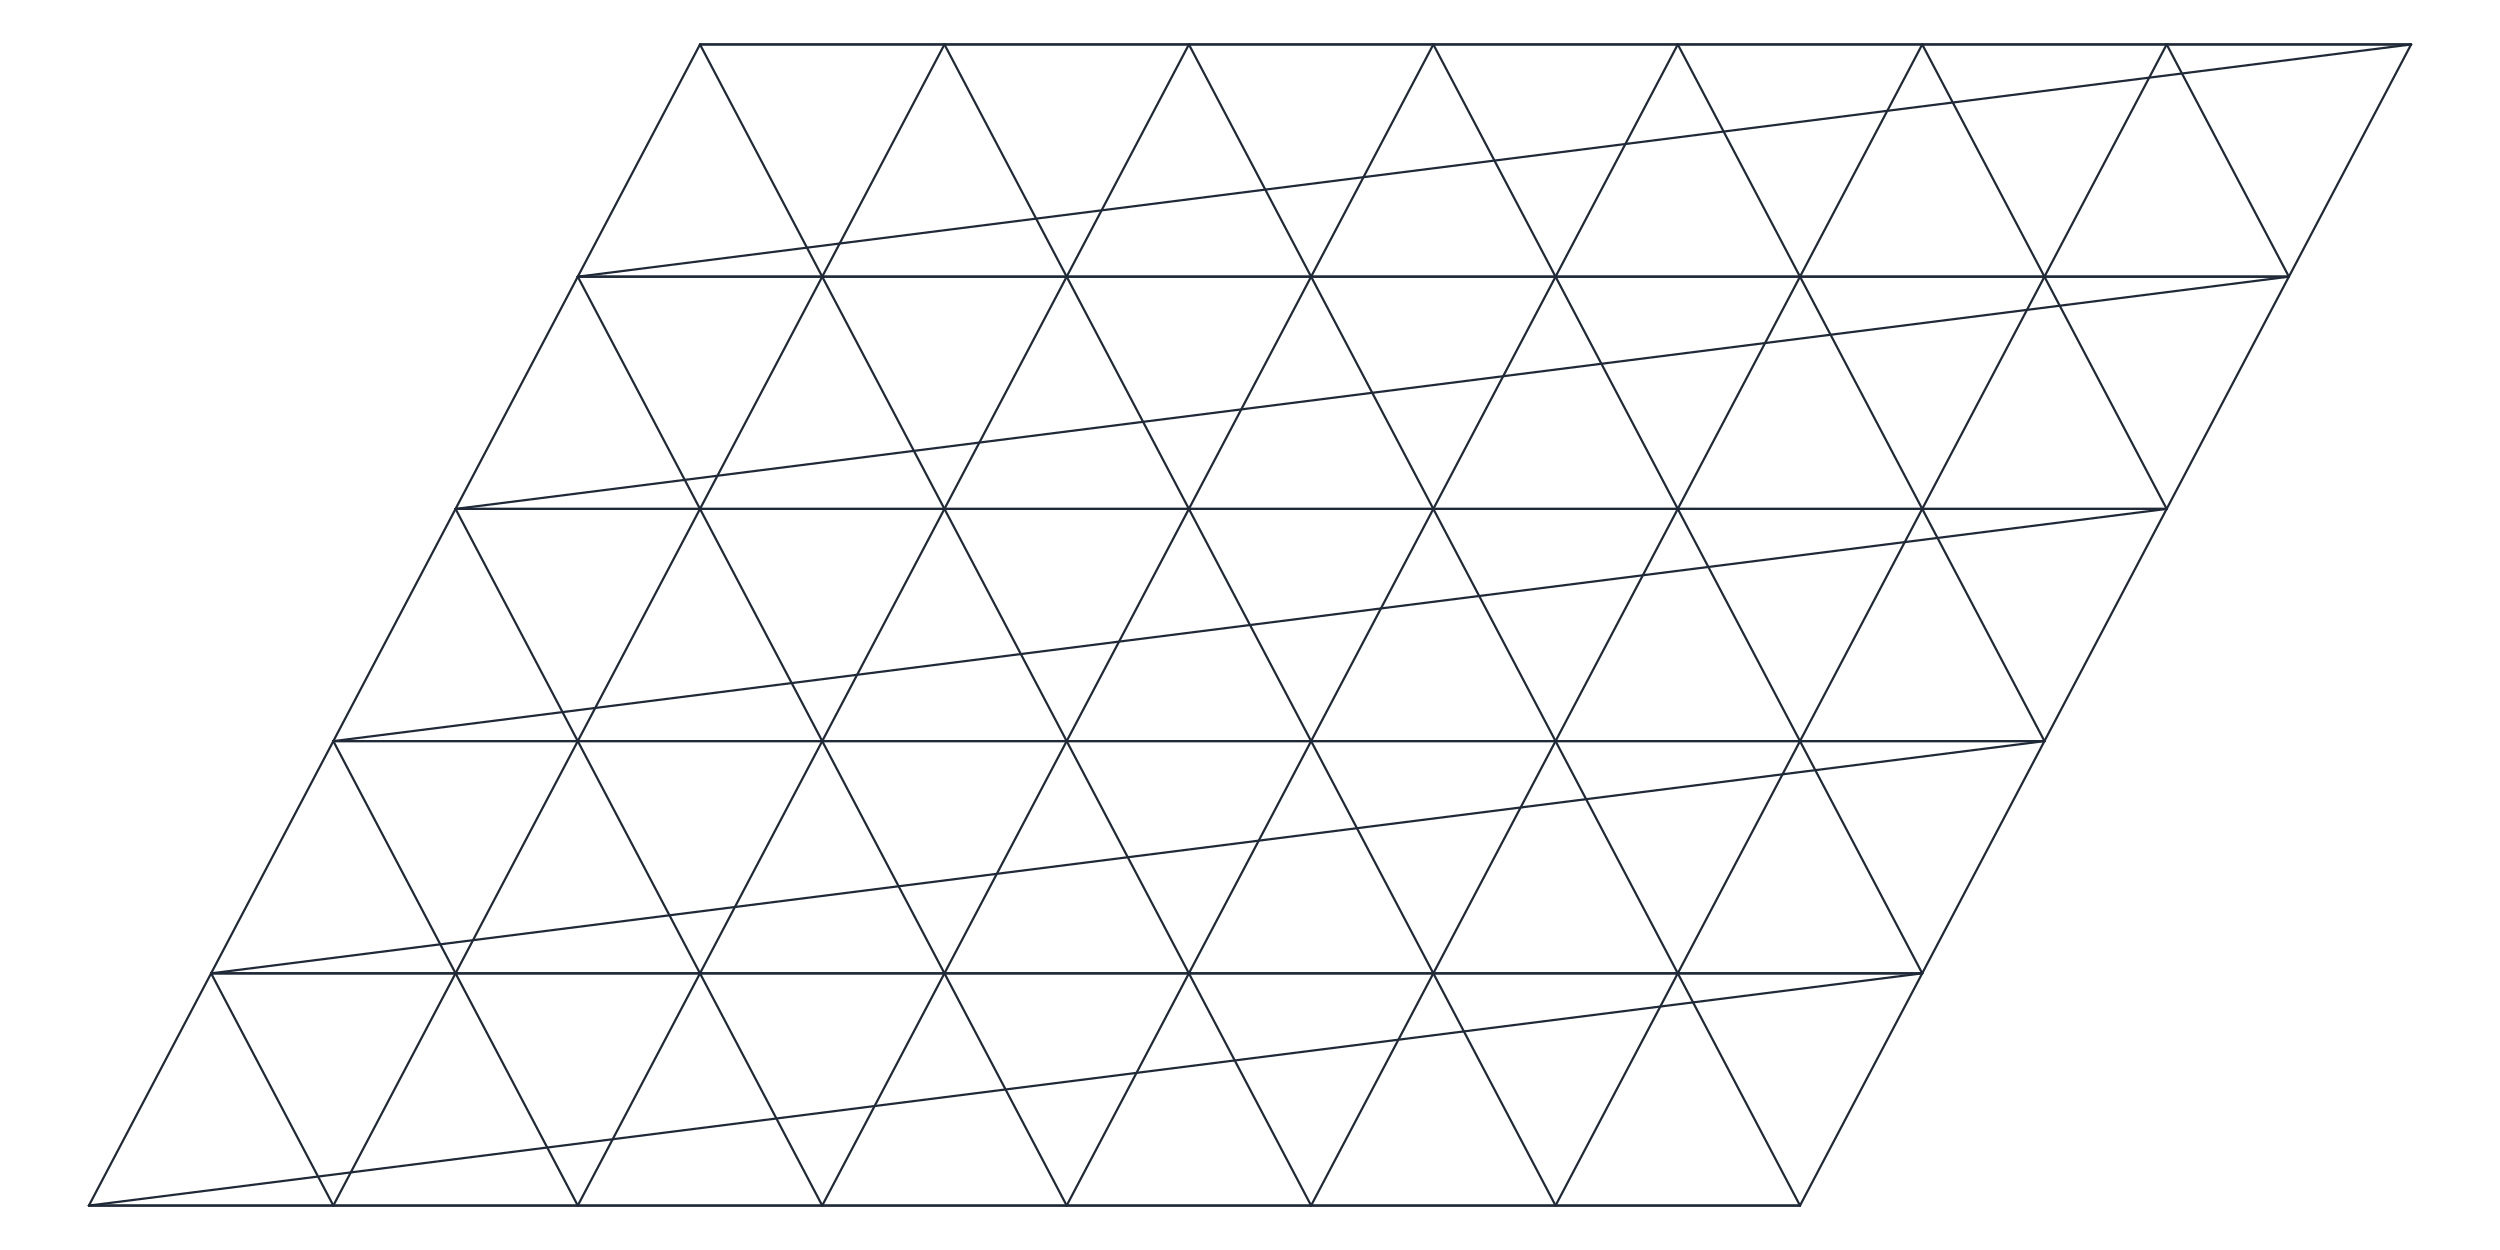
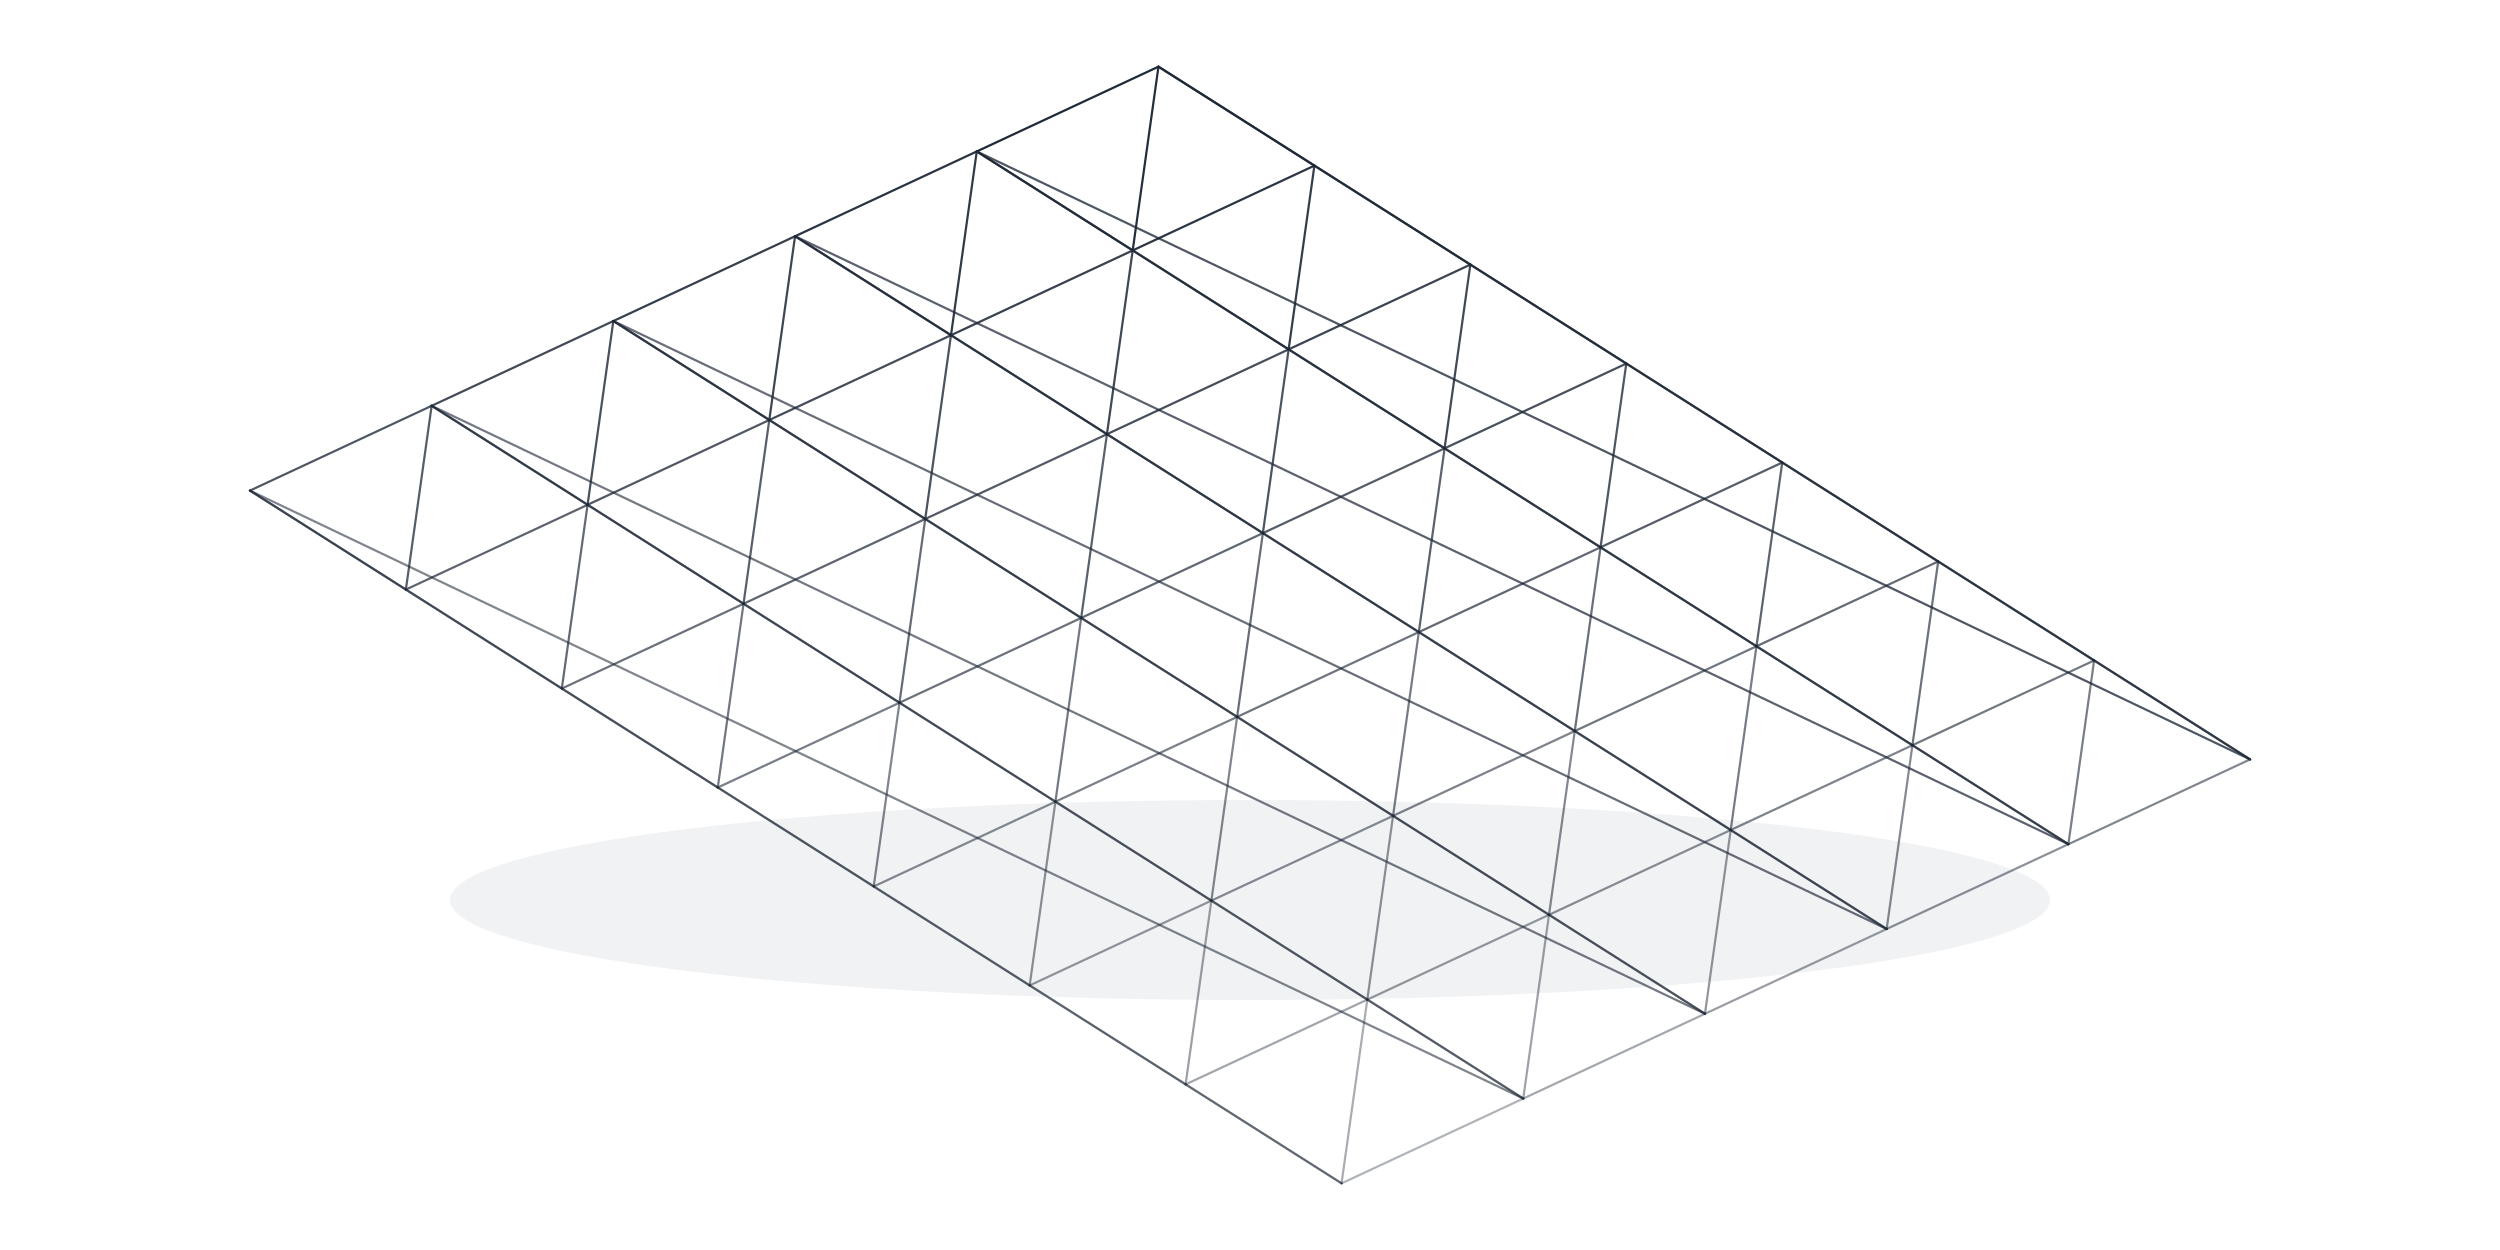
<svg xmlns="http://www.w3.org/2000/svg" width="900" height="450" viewBox="0 0 900 450" role="img" aria-label="CHANNEL8x5 grid">
  <rect width="100%" height="100%" fill="#ffffff" />
+   <ellipse cx="450.000" cy="324.000" rx="288.000" ry="36.000" fill="#e5e7eb" opacity="0.55" />
  <g fill="none" stroke="#1f2937" stroke-width="0.8" stroke-linecap="round" stroke-linejoin="round">
-     <line x1="32.000" y1="434.000" x2="120.000" y2="434.000" />
-     <line x1="120.000" y1="434.000" x2="76.000" y2="350.400" />
-     <line x1="32.000" y1="434.000" x2="76.000" y2="350.400" />
-     <line x1="120.000" y1="434.000" x2="164.000" y2="350.400" />
-     <line x1="76.000" y1="350.400" x2="164.000" y2="350.400" />
-     <line x1="120.000" y1="434.000" x2="208.000" y2="434.000" />
-     <line x1="208.000" y1="434.000" x2="164.000" y2="350.400" />
-     <line x1="208.000" y1="434.000" x2="252.000" y2="350.400" />
-     <line x1="164.000" y1="350.400" x2="252.000" y2="350.400" />
-     <line x1="208.000" y1="434.000" x2="296.000" y2="434.000" />
-     <line x1="296.000" y1="434.000" x2="252.000" y2="350.400" />
-     <line x1="296.000" y1="434.000" x2="340.000" y2="350.400" />
-     <line x1="252.000" y1="350.400" x2="340.000" y2="350.400" />
-     <line x1="296.000" y1="434.000" x2="384.000" y2="434.000" />
-     <line x1="384.000" y1="434.000" x2="340.000" y2="350.400" />
-     <line x1="384.000" y1="434.000" x2="428.000" y2="350.400" />
-     <line x1="340.000" y1="350.400" x2="428.000" y2="350.400" />
-     <line x1="384.000" y1="434.000" x2="472.000" y2="434.000" />
-     <line x1="472.000" y1="434.000" x2="428.000" y2="350.400" />
-     <line x1="472.000" y1="434.000" x2="516.000" y2="350.400" />
-     <line x1="428.000" y1="350.400" x2="516.000" y2="350.400" />
-     <line x1="472.000" y1="434.000" x2="560.000" y2="434.000" />
-     <line x1="560.000" y1="434.000" x2="516.000" y2="350.400" />
-     <line x1="560.000" y1="434.000" x2="604.000" y2="350.400" />
-     <line x1="516.000" y1="350.400" x2="604.000" y2="350.400" />
-     <line x1="560.000" y1="434.000" x2="648.000" y2="434.000" />
-     <line x1="648.000" y1="434.000" x2="604.000" y2="350.400" />
-     <line x1="648.000" y1="434.000" x2="692.000" y2="350.400" />
-     <line x1="604.000" y1="350.400" x2="692.000" y2="350.400" />
-     <line x1="32.000" y1="434.000" x2="648.000" y2="434.000" />
-     <line x1="32.000" y1="434.000" x2="692.000" y2="350.400" />
-     <line x1="76.000" y1="350.400" x2="692.000" y2="350.400" />
-     <line x1="164.000" y1="350.400" x2="120.000" y2="266.800" />
-     <line x1="76.000" y1="350.400" x2="120.000" y2="266.800" />
-     <line x1="164.000" y1="350.400" x2="208.000" y2="266.800" />
-     <line x1="120.000" y1="266.800" x2="208.000" y2="266.800" />
-     <line x1="252.000" y1="350.400" x2="208.000" y2="266.800" />
-     <line x1="252.000" y1="350.400" x2="296.000" y2="266.800" />
-     <line x1="208.000" y1="266.800" x2="296.000" y2="266.800" />
-     <line x1="340.000" y1="350.400" x2="296.000" y2="266.800" />
-     <line x1="340.000" y1="350.400" x2="384.000" y2="266.800" />
-     <line x1="296.000" y1="266.800" x2="384.000" y2="266.800" />
-     <line x1="428.000" y1="350.400" x2="384.000" y2="266.800" />
-     <line x1="428.000" y1="350.400" x2="472.000" y2="266.800" />
-     <line x1="384.000" y1="266.800" x2="472.000" y2="266.800" />
-     <line x1="516.000" y1="350.400" x2="472.000" y2="266.800" />
-     <line x1="516.000" y1="350.400" x2="560.000" y2="266.800" />
-     <line x1="472.000" y1="266.800" x2="560.000" y2="266.800" />
-     <line x1="604.000" y1="350.400" x2="560.000" y2="266.800" />
-     <line x1="604.000" y1="350.400" x2="648.000" y2="266.800" />
-     <line x1="560.000" y1="266.800" x2="648.000" y2="266.800" />
-     <line x1="692.000" y1="350.400" x2="648.000" y2="266.800" />
-     <line x1="692.000" y1="350.400" x2="736.000" y2="266.800" />
-     <line x1="648.000" y1="266.800" x2="736.000" y2="266.800" />
-     <line x1="76.000" y1="350.400" x2="736.000" y2="266.800" />
-     <line x1="120.000" y1="266.800" x2="736.000" y2="266.800" />
-     <line x1="208.000" y1="266.800" x2="164.000" y2="183.200" />
-     <line x1="120.000" y1="266.800" x2="164.000" y2="183.200" />
-     <line x1="208.000" y1="266.800" x2="252.000" y2="183.200" />
-     <line x1="164.000" y1="183.200" x2="252.000" y2="183.200" />
-     <line x1="296.000" y1="266.800" x2="252.000" y2="183.200" />
-     <line x1="296.000" y1="266.800" x2="340.000" y2="183.200" />
-     <line x1="252.000" y1="183.200" x2="340.000" y2="183.200" />
-     <line x1="384.000" y1="266.800" x2="340.000" y2="183.200" />
-     <line x1="384.000" y1="266.800" x2="428.000" y2="183.200" />
-     <line x1="340.000" y1="183.200" x2="428.000" y2="183.200" />
-     <line x1="472.000" y1="266.800" x2="428.000" y2="183.200" />
-     <line x1="472.000" y1="266.800" x2="516.000" y2="183.200" />
-     <line x1="428.000" y1="183.200" x2="516.000" y2="183.200" />
-     <line x1="560.000" y1="266.800" x2="516.000" y2="183.200" />
-     <line x1="560.000" y1="266.800" x2="604.000" y2="183.200" />
-     <line x1="516.000" y1="183.200" x2="604.000" y2="183.200" />
-     <line x1="648.000" y1="266.800" x2="604.000" y2="183.200" />
-     <line x1="648.000" y1="266.800" x2="692.000" y2="183.200" />
-     <line x1="604.000" y1="183.200" x2="692.000" y2="183.200" />
-     <line x1="736.000" y1="266.800" x2="692.000" y2="183.200" />
-     <line x1="736.000" y1="266.800" x2="780.000" y2="183.200" />
-     <line x1="692.000" y1="183.200" x2="780.000" y2="183.200" />
-     <line x1="120.000" y1="266.800" x2="780.000" y2="183.200" />
-     <line x1="164.000" y1="183.200" x2="780.000" y2="183.200" />
-     <line x1="252.000" y1="183.200" x2="208.000" y2="99.600" />
-     <line x1="164.000" y1="183.200" x2="208.000" y2="99.600" />
-     <line x1="252.000" y1="183.200" x2="296.000" y2="99.600" />
-     <line x1="208.000" y1="99.600" x2="296.000" y2="99.600" />
-     <line x1="340.000" y1="183.200" x2="296.000" y2="99.600" />
-     <line x1="340.000" y1="183.200" x2="384.000" y2="99.600" />
-     <line x1="296.000" y1="99.600" x2="384.000" y2="99.600" />
-     <line x1="428.000" y1="183.200" x2="384.000" y2="99.600" />
-     <line x1="428.000" y1="183.200" x2="472.000" y2="99.600" />
-     <line x1="384.000" y1="99.600" x2="472.000" y2="99.600" />
-     <line x1="516.000" y1="183.200" x2="472.000" y2="99.600" />
-     <line x1="516.000" y1="183.200" x2="560.000" y2="99.600" />
-     <line x1="472.000" y1="99.600" x2="560.000" y2="99.600" />
-     <line x1="604.000" y1="183.200" x2="560.000" y2="99.600" />
-     <line x1="604.000" y1="183.200" x2="648.000" y2="99.600" />
-     <line x1="560.000" y1="99.600" x2="648.000" y2="99.600" />
-     <line x1="692.000" y1="183.200" x2="648.000" y2="99.600" />
-     <line x1="692.000" y1="183.200" x2="736.000" y2="99.600" />
-     <line x1="648.000" y1="99.600" x2="736.000" y2="99.600" />
-     <line x1="780.000" y1="183.200" x2="736.000" y2="99.600" />
-     <line x1="780.000" y1="183.200" x2="824.000" y2="99.600" />
-     <line x1="736.000" y1="99.600" x2="824.000" y2="99.600" />
-     <line x1="164.000" y1="183.200" x2="824.000" y2="99.600" />
-     <line x1="208.000" y1="99.600" x2="824.000" y2="99.600" />
-     <line x1="296.000" y1="99.600" x2="252.000" y2="16.000" />
-     <line x1="208.000" y1="99.600" x2="252.000" y2="16.000" />
-     <line x1="296.000" y1="99.600" x2="340.000" y2="16.000" />
-     <line x1="252.000" y1="16.000" x2="340.000" y2="16.000" />
-     <line x1="384.000" y1="99.600" x2="340.000" y2="16.000" />
-     <line x1="384.000" y1="99.600" x2="428.000" y2="16.000" />
-     <line x1="340.000" y1="16.000" x2="428.000" y2="16.000" />
-     <line x1="472.000" y1="99.600" x2="428.000" y2="16.000" />
-     <line x1="472.000" y1="99.600" x2="516.000" y2="16.000" />
-     <line x1="428.000" y1="16.000" x2="516.000" y2="16.000" />
-     <line x1="560.000" y1="99.600" x2="516.000" y2="16.000" />
-     <line x1="560.000" y1="99.600" x2="604.000" y2="16.000" />
-     <line x1="516.000" y1="16.000" x2="604.000" y2="16.000" />
-     <line x1="648.000" y1="99.600" x2="604.000" y2="16.000" />
-     <line x1="648.000" y1="99.600" x2="692.000" y2="16.000" />
-     <line x1="604.000" y1="16.000" x2="692.000" y2="16.000" />
-     <line x1="736.000" y1="99.600" x2="692.000" y2="16.000" />
-     <line x1="736.000" y1="99.600" x2="780.000" y2="16.000" />
-     <line x1="692.000" y1="16.000" x2="780.000" y2="16.000" />
-     <line x1="824.000" y1="99.600" x2="780.000" y2="16.000" />
-     <line x1="824.000" y1="99.600" x2="868.000" y2="16.000" />
-     <line x1="780.000" y1="16.000" x2="868.000" y2="16.000" />
-     <line x1="208.000" y1="99.600" x2="868.000" y2="16.000" />
-     <line x1="252.000" y1="16.000" x2="868.000" y2="16.000" />
+     <line x1="482.955" y1="426.000" x2="548.369" y2="395.477" stroke-opacity="0.350" />
+     <line x1="426.815" y1="390.373" x2="482.955" y2="426.000" stroke-opacity="0.354" />
+     <line x1="482.955" y1="426.000" x2="492.229" y2="359.851" stroke-opacity="0.381" />
+     <line x1="548.369" y1="395.477" x2="613.783" y2="364.954" stroke-opacity="0.403" />
+     <line x1="492.229" y1="359.851" x2="548.369" y2="395.477" stroke-opacity="0.408" />
+     <line x1="426.815" y1="390.373" x2="492.229" y2="359.851" stroke-opacity="0.412" />
+     <line x1="370.675" y1="354.747" x2="426.815" y2="390.373" stroke-opacity="0.417" />
+     <line x1="548.369" y1="395.477" x2="557.643" y2="329.328" stroke-opacity="0.435" />
+     <line x1="426.815" y1="390.373" x2="436.089" y2="324.224" stroke-opacity="0.444" />
+     <line x1="613.783" y1="364.954" x2="679.197" y2="334.432" stroke-opacity="0.457" />
+     <line x1="557.643" y1="329.328" x2="613.783" y2="364.954" stroke-opacity="0.461" />
+     <line x1="492.229" y1="359.851" x2="557.643" y2="329.328" stroke-opacity="0.466" />
+     <line x1="436.089" y1="324.224" x2="492.229" y2="359.851" stroke-opacity="0.470" />
+     <line x1="370.675" y1="354.747" x2="436.089" y2="324.224" stroke-opacity="0.475" />
+     <line x1="314.535" y1="319.120" x2="370.675" y2="354.747" stroke-opacity="0.479" />
+     <line x1="613.783" y1="364.954" x2="623.057" y2="298.805" stroke-opacity="0.488" />
+     <line x1="492.229" y1="359.851" x2="501.503" y2="293.701" stroke-opacity="0.497" />
+     <line x1="370.675" y1="354.747" x2="379.949" y2="288.597" stroke-opacity="0.506" />
+     <line x1="679.197" y1="334.432" x2="744.611" y2="303.909" stroke-opacity="0.510" />
+     <line x1="623.057" y1="298.805" x2="679.197" y2="334.432" stroke-opacity="0.515" />
+     <line x1="557.643" y1="329.328" x2="623.057" y2="298.805" stroke-opacity="0.519" />
+     <line x1="501.503" y1="293.701" x2="557.643" y2="329.328" stroke-opacity="0.524" />
+     <line x1="436.089" y1="324.224" x2="501.503" y2="293.701" stroke-opacity="0.528" />
+     <line x1="379.949" y1="288.597" x2="436.089" y2="324.224" stroke-opacity="0.533" />
+     <line x1="314.535" y1="319.120" x2="379.949" y2="288.597" stroke-opacity="0.537" />
+     <line x1="679.197" y1="334.432" x2="688.471" y2="268.282" stroke-opacity="0.541" />
+     <line x1="258.395" y1="283.494" x2="314.535" y2="319.120" stroke-opacity="0.541" />
+     <line x1="89.975" y1="176.614" x2="482.955" y2="426.000" stroke-opacity="0.541" />
+     <line x1="557.643" y1="329.328" x2="566.917" y2="263.179" stroke-opacity="0.550" />
+     <line x1="436.089" y1="324.224" x2="445.363" y2="258.075" stroke-opacity="0.559" />
+     <line x1="744.611" y1="303.909" x2="810.025" y2="273.386" stroke-opacity="0.564" />
+     <line x1="688.471" y1="268.282" x2="744.611" y2="303.909" stroke-opacity="0.568" />
+     <line x1="314.535" y1="319.120" x2="323.809" y2="252.971" stroke-opacity="0.568" />
+     <line x1="89.975" y1="176.614" x2="548.369" y2="395.477" stroke-opacity="0.568" />
+     <line x1="623.057" y1="298.805" x2="688.471" y2="268.282" stroke-opacity="0.573" />
+     <line x1="566.917" y1="263.179" x2="623.057" y2="298.805" stroke-opacity="0.577" />
+     <line x1="501.503" y1="293.701" x2="566.917" y2="263.179" stroke-opacity="0.581" />
+     <line x1="445.363" y1="258.075" x2="501.503" y2="293.701" stroke-opacity="0.586" />
+     <line x1="379.949" y1="288.597" x2="445.363" y2="258.075" stroke-opacity="0.590" />
+     <line x1="744.611" y1="303.909" x2="753.885" y2="237.760" stroke-opacity="0.595" />
+     <line x1="155.389" y1="146.091" x2="548.369" y2="395.477" stroke-opacity="0.595" />
+     <line x1="323.809" y1="252.971" x2="379.949" y2="288.597" stroke-opacity="0.595" />
+     <line x1="258.395" y1="283.494" x2="323.809" y2="252.971" stroke-opacity="0.599" />
+     <line x1="623.057" y1="298.805" x2="632.331" y2="232.656" stroke-opacity="0.604" />
+     <line x1="202.255" y1="247.867" x2="258.395" y2="283.494" stroke-opacity="0.604" />
+     <line x1="501.503" y1="293.701" x2="510.777" y2="227.552" stroke-opacity="0.613" />
+     <line x1="753.885" y1="237.760" x2="810.025" y2="273.386" stroke-opacity="0.622" />
+     <line x1="379.949" y1="288.597" x2="389.223" y2="222.448" stroke-opacity="0.622" />
+     <line x1="155.389" y1="146.091" x2="613.783" y2="364.954" stroke-opacity="0.622" />
+     <line x1="688.471" y1="268.282" x2="753.885" y2="237.760" stroke-opacity="0.626" />
+     <line x1="632.331" y1="232.656" x2="688.471" y2="268.282" stroke-opacity="0.630" />
+     <line x1="258.395" y1="283.494" x2="267.669" y2="217.344" stroke-opacity="0.631" />
+     <line x1="566.917" y1="263.179" x2="632.331" y2="232.656" stroke-opacity="0.635" />
+     <line x1="510.777" y1="227.552" x2="566.917" y2="263.179" stroke-opacity="0.639" />
+     <line x1="445.363" y1="258.075" x2="510.777" y2="227.552" stroke-opacity="0.644" />
+     <line x1="220.803" y1="115.568" x2="613.783" y2="364.954" stroke-opacity="0.648" />
+     <line x1="389.223" y1="222.448" x2="445.363" y2="258.075" stroke-opacity="0.648" />
+     <line x1="323.809" y1="252.971" x2="389.223" y2="222.448" stroke-opacity="0.653" />
+     <line x1="688.471" y1="268.282" x2="697.745" y2="202.133" stroke-opacity="0.657" />
+     <line x1="267.669" y1="217.344" x2="323.809" y2="252.971" stroke-opacity="0.657" />
+     <line x1="202.255" y1="247.867" x2="267.669" y2="217.344" stroke-opacity="0.662" />
+     <line x1="566.917" y1="263.179" x2="576.191" y2="197.029" stroke-opacity="0.666" />
+     <line x1="146.115" y1="212.240" x2="202.255" y2="247.867" stroke-opacity="0.666" />
+     <line x1="220.803" y1="115.568" x2="679.197" y2="334.432" stroke-opacity="0.675" />
+     <line x1="445.363" y1="258.075" x2="454.637" y2="191.925" stroke-opacity="0.675" />
+     <line x1="697.745" y1="202.133" x2="753.885" y2="237.760" stroke-opacity="0.684" />
+     <line x1="323.809" y1="252.971" x2="333.083" y2="186.821" stroke-opacity="0.684" />
+     <line x1="632.331" y1="232.656" x2="697.745" y2="202.133" stroke-opacity="0.688" />
+     <line x1="576.191" y1="197.029" x2="632.331" y2="232.656" stroke-opacity="0.693" />
+     <line x1="202.255" y1="247.867" x2="211.529" y2="181.718" stroke-opacity="0.693" />
+     <line x1="510.777" y1="227.552" x2="576.191" y2="197.029" stroke-opacity="0.697" />
+     <line x1="286.217" y1="85.046" x2="679.197" y2="334.432" stroke-opacity="0.702" />
+     <line x1="454.637" y1="191.925" x2="510.777" y2="227.552" stroke-opacity="0.702" />
+     <line x1="389.223" y1="222.448" x2="454.637" y2="191.925" stroke-opacity="0.706" />
+     <line x1="333.083" y1="186.821" x2="389.223" y2="222.448" stroke-opacity="0.711" />
+     <line x1="267.669" y1="217.344" x2="333.083" y2="186.821" stroke-opacity="0.715" />
+     <line x1="632.331" y1="232.656" x2="641.605" y2="166.506" stroke-opacity="0.719" />
+     <line x1="211.529" y1="181.718" x2="267.669" y2="217.344" stroke-opacity="0.720" />
+     <line x1="146.115" y1="212.240" x2="211.529" y2="181.718" stroke-opacity="0.724" />
+     <line x1="286.217" y1="85.046" x2="744.611" y2="303.909" stroke-opacity="0.728" />
+     <line x1="510.777" y1="227.552" x2="520.051" y2="161.403" stroke-opacity="0.728" />
+     <line x1="89.975" y1="176.614" x2="146.115" y2="212.240" stroke-opacity="0.728" />
+     <line x1="389.223" y1="222.448" x2="398.497" y2="156.299" stroke-opacity="0.737" />
+     <line x1="641.605" y1="166.506" x2="697.745" y2="202.133" stroke-opacity="0.746" />
+     <line x1="267.669" y1="217.344" x2="276.943" y2="151.195" stroke-opacity="0.746" />
+     <line x1="576.191" y1="197.029" x2="641.605" y2="166.506" stroke-opacity="0.751" />
+     <line x1="351.631" y1="54.523" x2="744.611" y2="303.909" stroke-opacity="0.755" />
+     <line x1="520.051" y1="161.403" x2="576.191" y2="197.029" stroke-opacity="0.755" />
+     <line x1="146.115" y1="212.240" x2="155.389" y2="146.091" stroke-opacity="0.755" />
+     <line x1="454.637" y1="191.925" x2="520.051" y2="161.403" stroke-opacity="0.760" />
+     <line x1="398.497" y1="156.299" x2="454.637" y2="191.925" stroke-opacity="0.764" />
+     <line x1="333.083" y1="186.821" x2="398.497" y2="156.299" stroke-opacity="0.769" />
+     <line x1="276.943" y1="151.195" x2="333.083" y2="186.821" stroke-opacity="0.773" />
+     <line x1="211.529" y1="181.718" x2="276.943" y2="151.195" stroke-opacity="0.777" />
+     <line x1="351.631" y1="54.523" x2="810.025" y2="273.386" stroke-opacity="0.782" />
+     <line x1="576.191" y1="197.029" x2="585.465" y2="130.880" stroke-opacity="0.782" />
+     <line x1="155.389" y1="146.091" x2="211.529" y2="181.718" stroke-opacity="0.782" />
+     <line x1="89.975" y1="176.614" x2="155.389" y2="146.091" stroke-opacity="0.786" />
+     <line x1="454.637" y1="191.925" x2="463.911" y2="125.776" stroke-opacity="0.791" />
+     <line x1="333.083" y1="186.821" x2="342.357" y2="120.672" stroke-opacity="0.800" />
+     <line x1="585.465" y1="130.880" x2="641.605" y2="166.506" stroke-opacity="0.809" />
+     <line x1="417.045" y1="24.000" x2="810.025" y2="273.386" stroke-opacity="0.809" />
+     <line x1="211.529" y1="181.718" x2="220.803" y2="115.568" stroke-opacity="0.809" />
+     <line x1="520.051" y1="161.403" x2="585.465" y2="130.880" stroke-opacity="0.813" />
+     <line x1="463.911" y1="125.776" x2="520.051" y2="161.403" stroke-opacity="0.817" />
+     <line x1="398.497" y1="156.299" x2="463.911" y2="125.776" stroke-opacity="0.822" />
+     <line x1="342.357" y1="120.672" x2="398.497" y2="156.299" stroke-opacity="0.826" />
+     <line x1="276.943" y1="151.195" x2="342.357" y2="120.672" stroke-opacity="0.831" />
+     <line x1="220.803" y1="115.568" x2="276.943" y2="151.195" stroke-opacity="0.835" />
+     <line x1="155.389" y1="146.091" x2="220.803" y2="115.568" stroke-opacity="0.840" />
+     <line x1="520.051" y1="161.403" x2="529.325" y2="95.253" stroke-opacity="0.844" />
+     <line x1="398.497" y1="156.299" x2="407.771" y2="90.149" stroke-opacity="0.853" />
+     <line x1="276.943" y1="151.195" x2="286.217" y2="85.046" stroke-opacity="0.862" />
+     <line x1="529.325" y1="95.253" x2="585.465" y2="130.880" stroke-opacity="0.871" />
+     <line x1="463.911" y1="125.776" x2="529.325" y2="95.253" stroke-opacity="0.875" />
+     <line x1="407.771" y1="90.149" x2="463.911" y2="125.776" stroke-opacity="0.880" />
+     <line x1="342.357" y1="120.672" x2="407.771" y2="90.149" stroke-opacity="0.884" />
+     <line x1="286.217" y1="85.046" x2="342.357" y2="120.672" stroke-opacity="0.889" />
+     <line x1="220.803" y1="115.568" x2="286.217" y2="85.046" stroke-opacity="0.893" />
+     <line x1="463.911" y1="125.776" x2="473.185" y2="59.627" stroke-opacity="0.906" />
+     <line x1="342.357" y1="120.672" x2="351.631" y2="54.523" stroke-opacity="0.915" />
+     <line x1="473.185" y1="59.627" x2="529.325" y2="95.253" stroke-opacity="0.933" />
+     <line x1="407.771" y1="90.149" x2="473.185" y2="59.627" stroke-opacity="0.938" />
+     <line x1="351.631" y1="54.523" x2="407.771" y2="90.149" stroke-opacity="0.942" />
+     <line x1="286.217" y1="85.046" x2="351.631" y2="54.523" stroke-opacity="0.947" />
+     <line x1="407.771" y1="90.149" x2="417.045" y2="24.000" stroke-opacity="0.969" />
+     <line x1="417.045" y1="24.000" x2="473.185" y2="59.627" stroke-opacity="0.996" />
+     <line x1="351.631" y1="54.523" x2="417.045" y2="24.000" stroke-opacity="1.000" />
  </g>
</svg>
